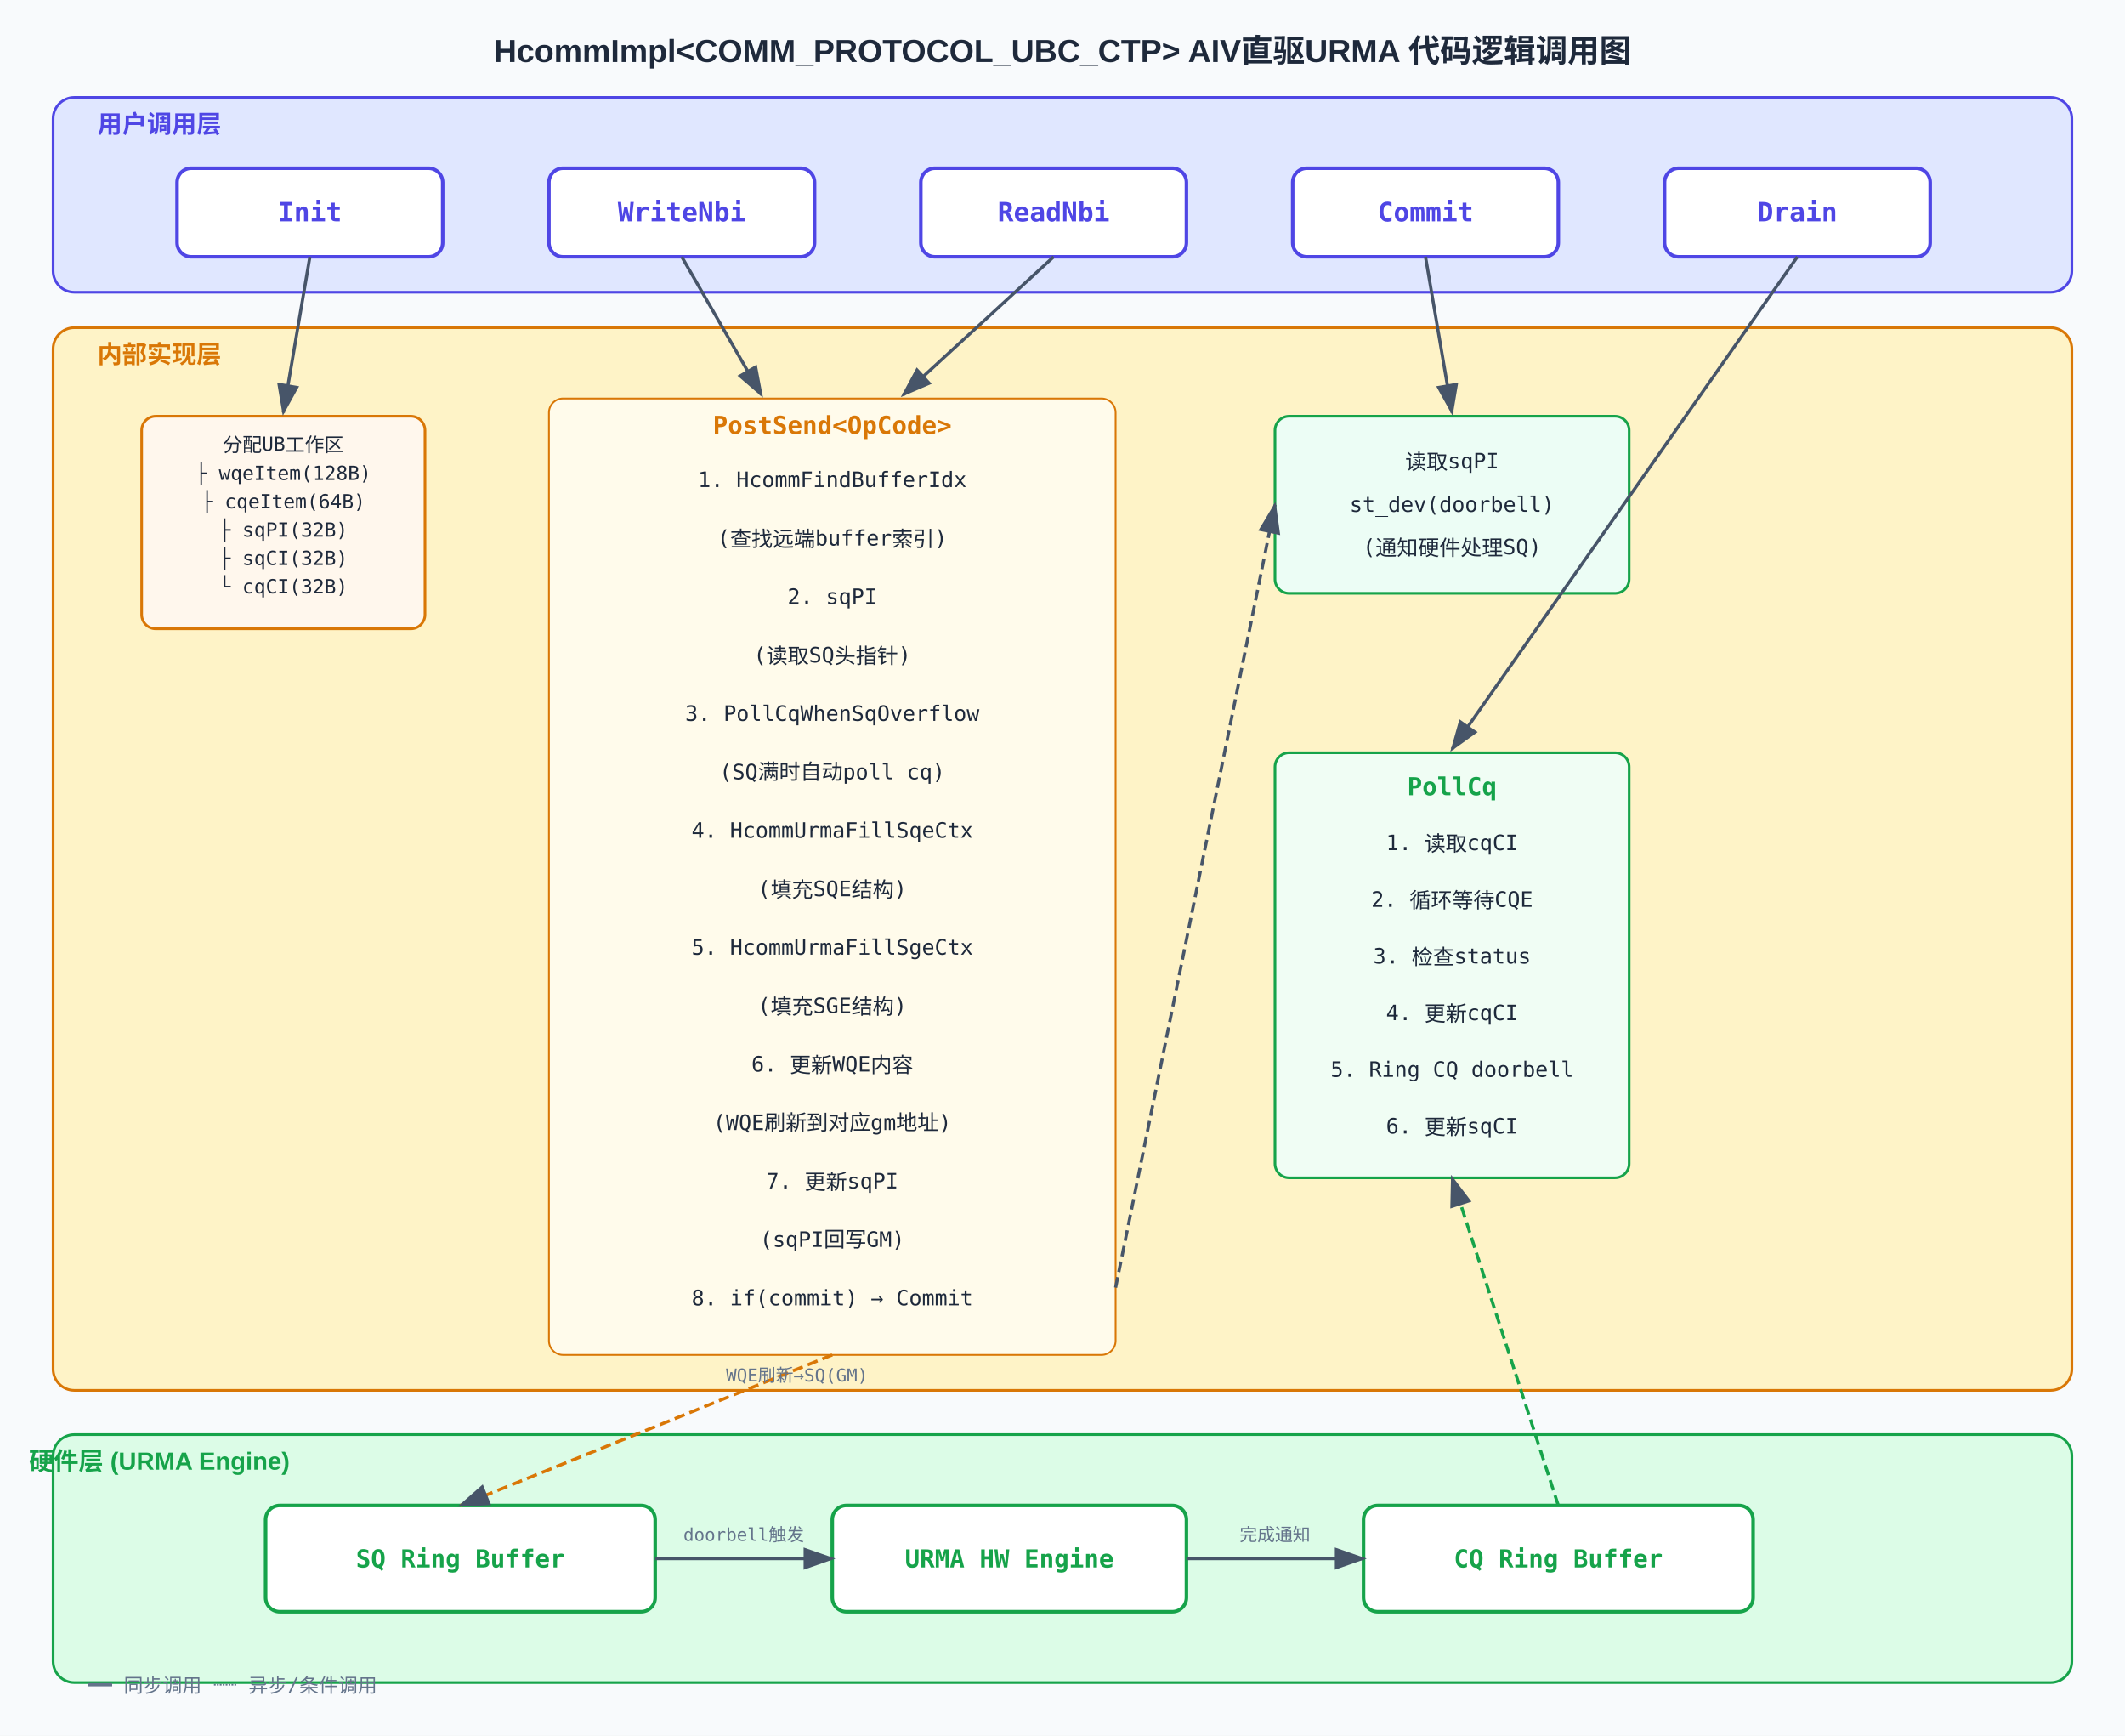
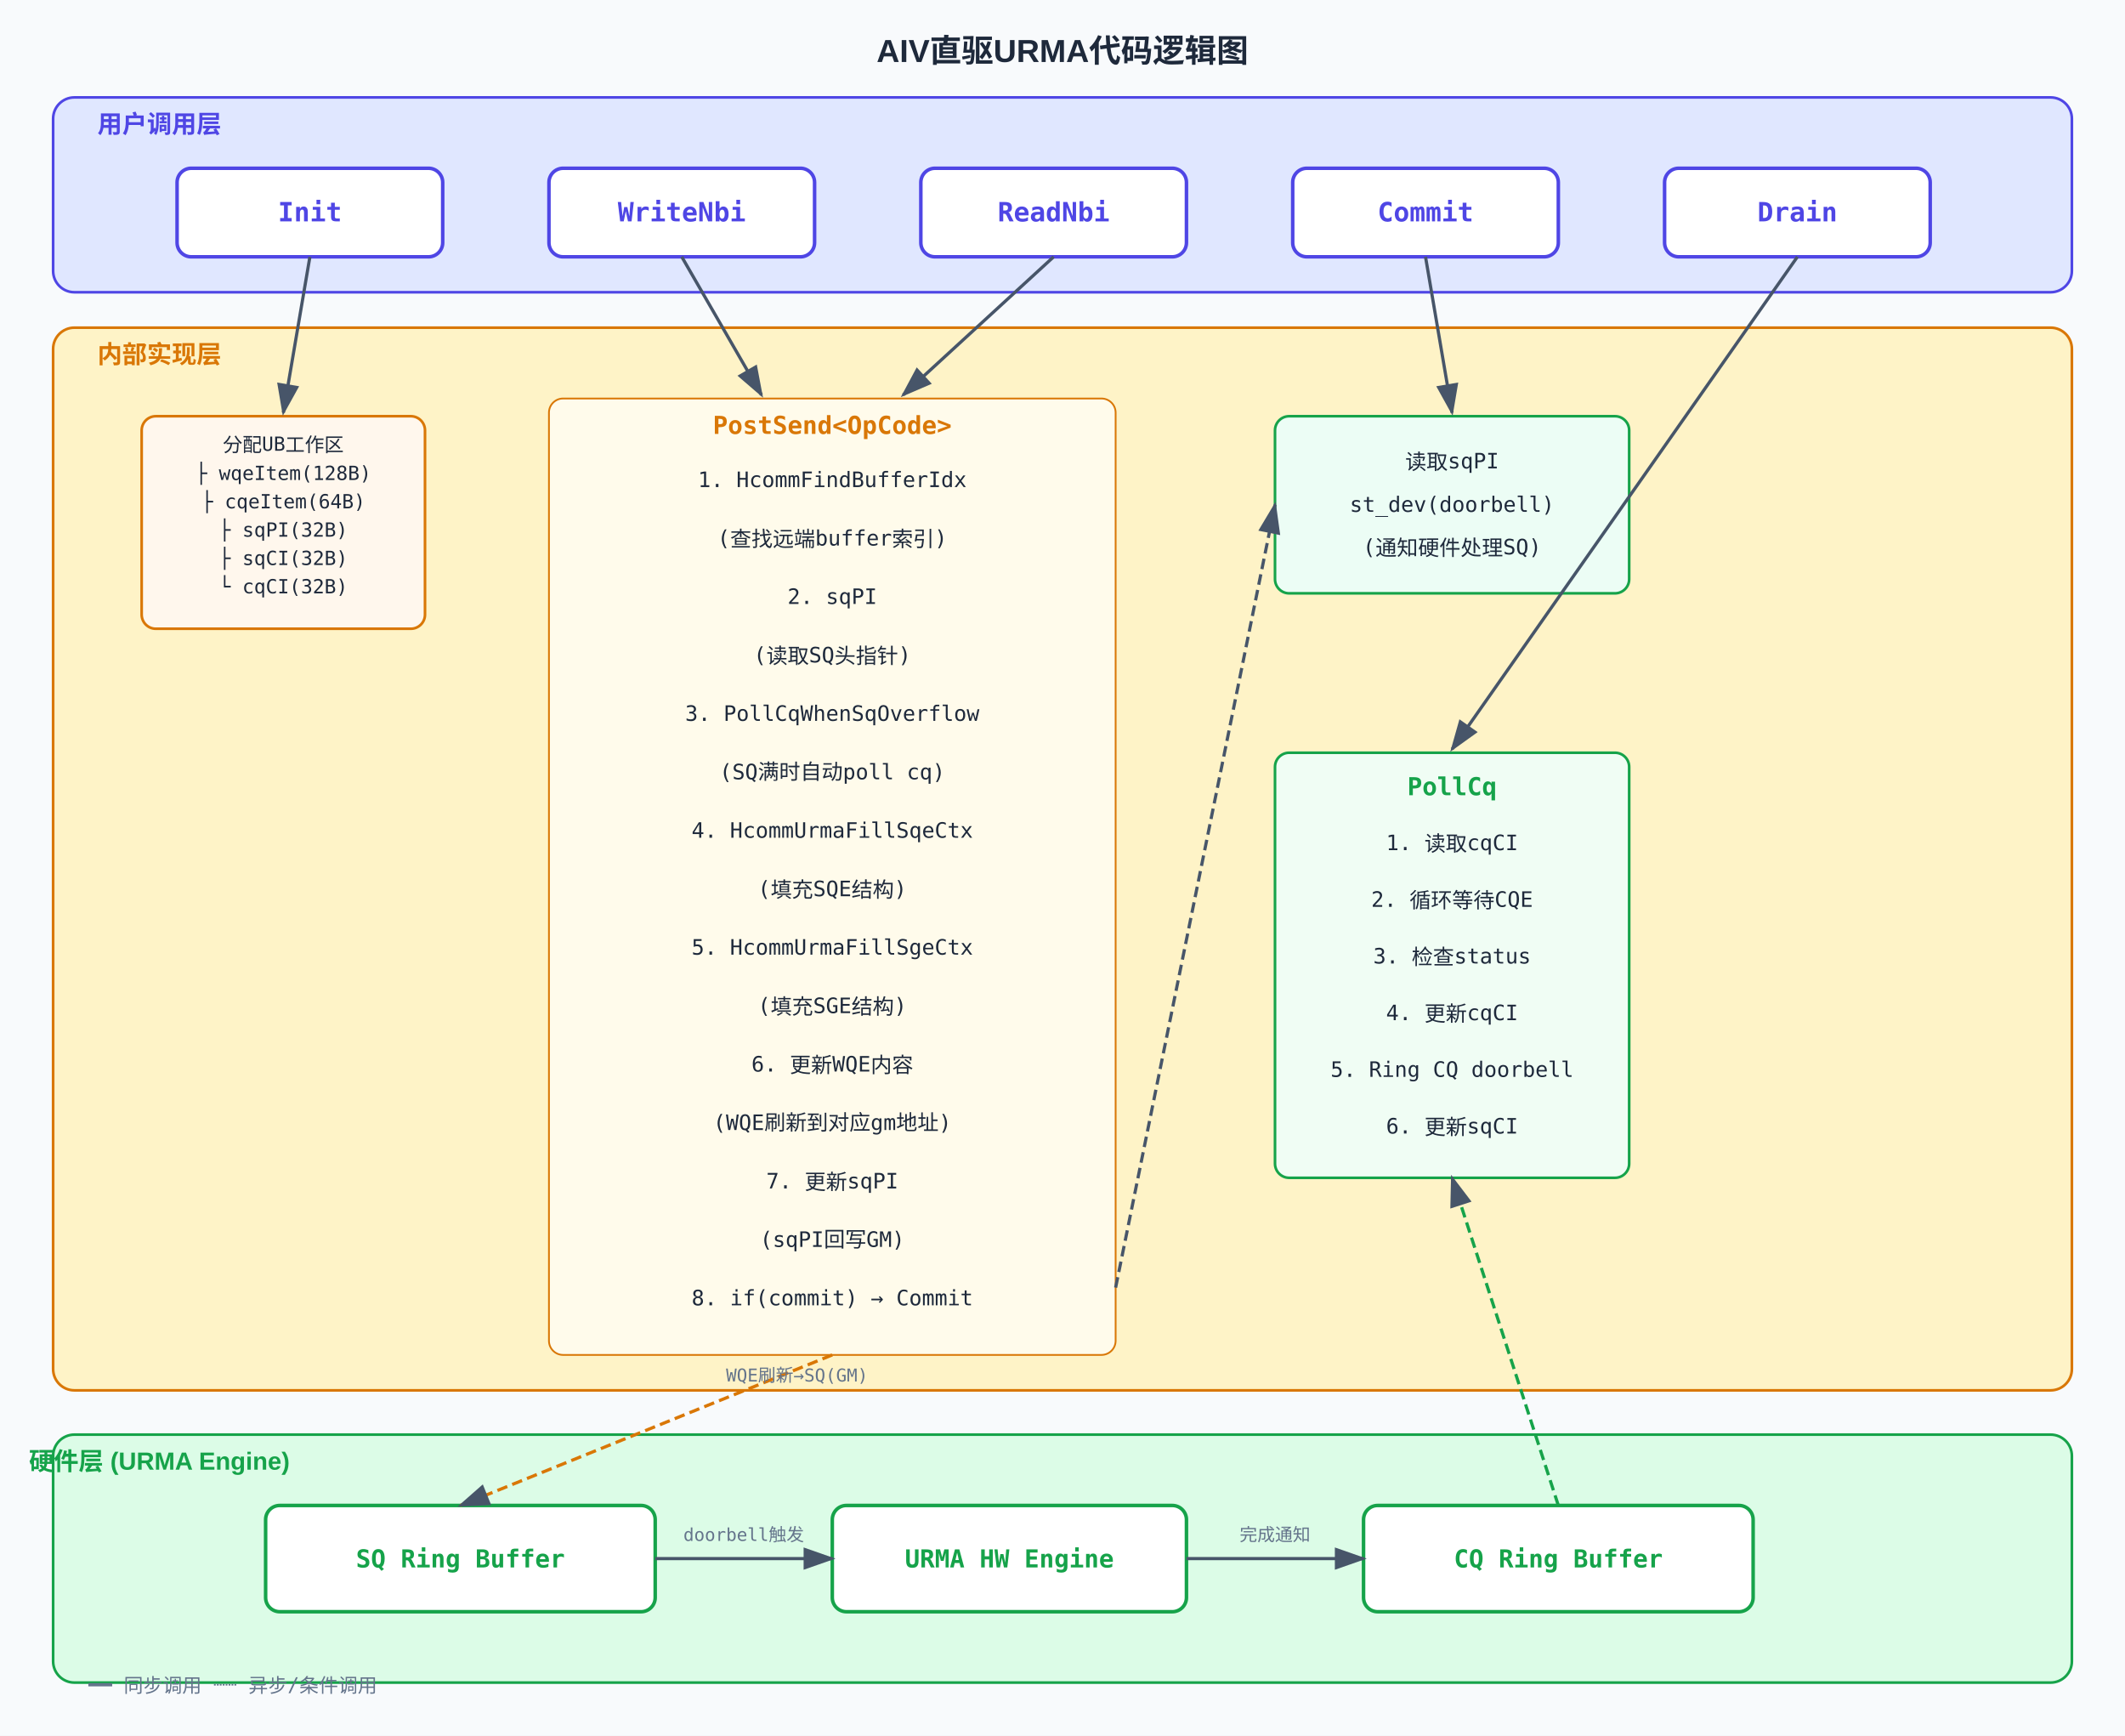
<svg xmlns="http://www.w3.org/2000/svg" viewBox="0 0 1200 980" width="1200" height="980">
  <defs>
    <marker id="arrowhead" markerWidth="10" markerHeight="7" refX="9" refY="3.5" orient="auto">
      <polygon points="0 0, 10 3.5, 0 7" fill="#475569" />
    </marker>
    <filter id="shadow" x="-4%" y="-4%" width="108%" height="108%">
      <feDropShadow dx="2" dy="2" stdDeviation="3" flood-opacity="0.10" />
    </filter>
  </defs>
  <rect width="1200" height="980" fill="#f8fafc" />
-   <text x="600" y="35" font-family="Arial, 'Noto Sans SC', sans-serif" font-size="18" fill="#1e293b" text-anchor="middle" font-weight="bold">HcommImpl&lt;COMM_PROTOCOL_UBC_CTP&gt; AIV直驱URMA 代码逻辑调用图</text>
+   <text x="600" y="35" font-family="Arial, 'Noto Sans SC', sans-serif" font-size="18" fill="#1e293b" text-anchor="middle" font-weight="bold">AIV直驱URMA代码逻辑图</text>
  <rect x="30" y="55" width="1140" height="110" rx="12" fill="#e0e7ff" stroke="#4f46e5" stroke-width="1.5" opacity="1.0" />
  <text x="90" y="75" font-family="Arial, 'Noto Sans SC', sans-serif" font-size="14" fill="#4f46e5" text-anchor="middle" font-weight="bold">用户调用层</text>
  <rect x="100" y="95" width="150" height="50" rx="8" fill="#ffffff" stroke="#4f46e5" stroke-width="2" opacity="1.0" />
  <text x="175" y="125" font-family="Consolas, 'Source Code Pro', monospace" font-size="15" fill="#4f46e5" text-anchor="middle" font-weight="bold">Init</text>
  <rect x="310" y="95" width="150" height="50" rx="8" fill="#ffffff" stroke="#4f46e5" stroke-width="2" opacity="1.0" />
  <text x="385" y="125" font-family="Consolas, 'Source Code Pro', monospace" font-size="15" fill="#4f46e5" text-anchor="middle" font-weight="bold">WriteNbi</text>
  <rect x="520" y="95" width="150" height="50" rx="8" fill="#ffffff" stroke="#4f46e5" stroke-width="2" opacity="1.0" />
  <text x="595" y="125" font-family="Consolas, 'Source Code Pro', monospace" font-size="15" fill="#4f46e5" text-anchor="middle" font-weight="bold">ReadNbi</text>
  <rect x="730" y="95" width="150" height="50" rx="8" fill="#ffffff" stroke="#4f46e5" stroke-width="2" opacity="1.0" />
  <text x="805" y="125" font-family="Consolas, 'Source Code Pro', monospace" font-size="15" fill="#4f46e5" text-anchor="middle" font-weight="bold">Commit</text>
  <rect x="940" y="95" width="150" height="50" rx="8" fill="#ffffff" stroke="#4f46e5" stroke-width="2" opacity="1.0" />
  <text x="1015" y="125" font-family="Consolas, 'Source Code Pro', monospace" font-size="15" fill="#4f46e5" text-anchor="middle" font-weight="bold">Drain</text>
  <rect x="30" y="185" width="1140" height="600" rx="12" fill="#fef3c7" stroke="#d97706" stroke-width="1.5" opacity="1.0" />
  <text x="90" y="205" font-family="Arial, 'Noto Sans SC', sans-serif" font-size="14" fill="#d97706" text-anchor="middle" font-weight="bold">内部实现层</text>
  <rect x="80" y="235" width="160" height="120" rx="8" fill="#fff7ed" stroke="#d97706" stroke-width="1.5" opacity="1.0" />
  <text x="160" y="255" font-family="Consolas, 'Source Code Pro', monospace" font-size="11" fill="#1e293b" text-anchor="middle">分配UB工作区</text>
  <text x="160" y="271" font-family="Consolas, 'Source Code Pro', monospace" font-size="11" fill="#1e293b" text-anchor="middle">├ wqeItem(128B)</text>
  <text x="160" y="287" font-family="Consolas, 'Source Code Pro', monospace" font-size="11" fill="#1e293b" text-anchor="middle">├ cqeItem(64B)</text>
  <text x="160" y="303" font-family="Consolas, 'Source Code Pro', monospace" font-size="11" fill="#1e293b" text-anchor="middle">├ sqPI(32B)</text>
  <text x="160" y="319" font-family="Consolas, 'Source Code Pro', monospace" font-size="11" fill="#1e293b" text-anchor="middle">├ sqCI(32B)</text>
  <text x="160" y="335" font-family="Consolas, 'Source Code Pro', monospace" font-size="11" fill="#1e293b" text-anchor="middle">└ cqCI(32B)</text>
  <line x1="175" y1="145" x2="160" y2="233" stroke="#475569" stroke-width="1.8" marker-end="url(#arrowhead)" />
  <rect x="310" y="225" width="320" height="540" rx="8" fill="#fffbeb" stroke="#d97706" stroke-width="1" opacity="1.0" />
  <text x="470" y="245" font-family="Consolas, 'Source Code Pro', monospace" font-size="14" fill="#d97706" text-anchor="middle" font-weight="bold">PostSend&lt;OpCode&gt;</text>
  <text x="470" y="275" font-family="Consolas, 'Source Code Pro', monospace" font-size="12" fill="#1e293b" text-anchor="middle">1. HcommFindBufferIdx</text>
  <text x="470" y="308" font-family="Consolas, 'Source Code Pro', monospace" font-size="12" fill="#1e293b" text-anchor="middle">   (查找远端buffer索引)</text>
  <text x="470" y="341" font-family="Consolas, 'Source Code Pro', monospace" font-size="12" fill="#1e293b" text-anchor="middle">2. sqPI</text>
  <text x="470" y="374" font-family="Consolas, 'Source Code Pro', monospace" font-size="12" fill="#1e293b" text-anchor="middle">   (读取SQ头指针)</text>
  <text x="470" y="407" font-family="Consolas, 'Source Code Pro', monospace" font-size="12" fill="#1e293b" text-anchor="middle">3. PollCqWhenSqOverflow</text>
  <text x="470" y="440" font-family="Consolas, 'Source Code Pro', monospace" font-size="12" fill="#1e293b" text-anchor="middle">   (SQ满时自动poll cq)</text>
  <text x="470" y="473" font-family="Consolas, 'Source Code Pro', monospace" font-size="12" fill="#1e293b" text-anchor="middle">4. HcommUrmaFillSqeCtx</text>
  <text x="470" y="506" font-family="Consolas, 'Source Code Pro', monospace" font-size="12" fill="#1e293b" text-anchor="middle">   (填充SQE结构)</text>
  <text x="470" y="539" font-family="Consolas, 'Source Code Pro', monospace" font-size="12" fill="#1e293b" text-anchor="middle">5. HcommUrmaFillSgeCtx</text>
  <text x="470" y="572" font-family="Consolas, 'Source Code Pro', monospace" font-size="12" fill="#1e293b" text-anchor="middle">   (填充SGE结构)</text>
  <text x="470" y="605" font-family="Consolas, 'Source Code Pro', monospace" font-size="12" fill="#1e293b" text-anchor="middle">6. 更新WQE内容</text>
  <text x="470" y="638" font-family="Consolas, 'Source Code Pro', monospace" font-size="12" fill="#1e293b" text-anchor="middle">   (WQE刷新到对应gm地址)</text>
  <text x="470" y="671" font-family="Consolas, 'Source Code Pro', monospace" font-size="12" fill="#1e293b" text-anchor="middle">7. 更新sqPI</text>
  <text x="470" y="704" font-family="Consolas, 'Source Code Pro', monospace" font-size="12" fill="#1e293b" text-anchor="middle">   (sqPI回写GM)</text>
  <text x="470" y="737" font-family="Consolas, 'Source Code Pro', monospace" font-size="12" fill="#1e293b" text-anchor="middle">8. if(commit) → Commit</text>
  <line x1="385" y1="145" x2="430" y2="223" stroke="#475569" stroke-width="1.8" marker-end="url(#arrowhead)" />
  <line x1="595" y1="145" x2="510" y2="223" stroke="#475569" stroke-width="1.8" marker-end="url(#arrowhead)" />
  <rect x="720" y="235" width="200" height="100" rx="8" fill="#ecfdf5" stroke="#16a34a" stroke-width="1.5" opacity="1.0" />
  <text x="820" y="265" font-family="Consolas, 'Source Code Pro', monospace" font-size="12" fill="#1e293b" text-anchor="middle">读取sqPI</text>
  <text x="820" y="289" font-family="Consolas, 'Source Code Pro', monospace" font-size="12" fill="#1e293b" text-anchor="middle">st_dev(doorbell)</text>
  <text x="820" y="313" font-family="Consolas, 'Source Code Pro', monospace" font-size="12" fill="#1e293b" text-anchor="middle">(通知硬件处理SQ)</text>
  <line x1="805" y1="145" x2="820" y2="233" stroke="#475569" stroke-width="1.8" marker-end="url(#arrowhead)" />
  <path d="M 630 727 L 720 285" fill="none" stroke="#475569" stroke-width="1.8" marker-end="url(#arrowhead)" stroke-dasharray="6,3" />
  <rect x="720" y="425" width="200" height="240" rx="8" fill="#f0fdf4" stroke="#16a34a" stroke-width="1.5" opacity="1.0" />
  <text x="820" y="449" font-family="Consolas, 'Source Code Pro', monospace" font-size="14" fill="#16a34a" text-anchor="middle" font-weight="bold">PollCq</text>
  <text x="820" y="480" font-family="Consolas, 'Source Code Pro', monospace" font-size="12" fill="#1e293b" text-anchor="middle">1. 读取cqCI</text>
  <text x="820" y="512" font-family="Consolas, 'Source Code Pro', monospace" font-size="12" fill="#1e293b" text-anchor="middle">2. 循环等待CQE</text>
  <text x="820" y="544" font-family="Consolas, 'Source Code Pro', monospace" font-size="12" fill="#1e293b" text-anchor="middle">3. 检查status</text>
  <text x="820" y="576" font-family="Consolas, 'Source Code Pro', monospace" font-size="12" fill="#1e293b" text-anchor="middle">4. 更新cqCI</text>
  <text x="820" y="608" font-family="Consolas, 'Source Code Pro', monospace" font-size="12" fill="#1e293b" text-anchor="middle">5. Ring CQ doorbell</text>
  <text x="820" y="640" font-family="Consolas, 'Source Code Pro', monospace" font-size="12" fill="#1e293b" text-anchor="middle">6. 更新sqCI</text>
  <line x1="1015" y1="145" x2="820" y2="423" stroke="#475569" stroke-width="1.8" marker-end="url(#arrowhead)" />
  <rect x="30" y="810" width="1140" height="140" rx="12" fill="#dcfce7" stroke="#16a34a" stroke-width="1.5" opacity="1.0" />
  <text x="90" y="830" font-family="Arial, 'Noto Sans SC', sans-serif" font-size="14" fill="#16a34a" text-anchor="middle" font-weight="bold">硬件层 (URMA Engine)</text>
  <rect x="150" y="850" width="220" height="60" rx="8" fill="#ffffff" stroke="#16a34a" stroke-width="2" opacity="1.0" />
  <text x="260" y="885" font-family="Consolas, 'Source Code Pro', monospace" font-size="14" fill="#16a34a" text-anchor="middle" font-weight="bold">SQ Ring Buffer</text>
  <rect x="470" y="850" width="200" height="60" rx="8" fill="#ffffff" stroke="#16a34a" stroke-width="2" opacity="1.0" />
  <text x="570" y="885" font-family="Consolas, 'Source Code Pro', monospace" font-size="14" fill="#16a34a" text-anchor="middle" font-weight="bold">URMA HW Engine</text>
  <rect x="770" y="850" width="220" height="60" rx="8" fill="#ffffff" stroke="#16a34a" stroke-width="2" opacity="1.0" />
  <text x="880" y="885" font-family="Consolas, 'Source Code Pro', monospace" font-size="14" fill="#16a34a" text-anchor="middle" font-weight="bold">CQ Ring Buffer</text>
  <line x1="370" y1="880" x2="470" y2="880" stroke="#475569" stroke-width="1.8" marker-end="url(#arrowhead)" />
  <text x="420" y="870" font-family="Consolas, 'Source Code Pro', monospace" font-size="10" fill="#64748b" text-anchor="middle">doorbell触发</text>
  <line x1="670" y1="880" x2="770" y2="880" stroke="#475569" stroke-width="1.8" marker-end="url(#arrowhead)" />
  <text x="720" y="870" font-family="Consolas, 'Source Code Pro', monospace" font-size="10" fill="#64748b" text-anchor="middle">完成通知</text>
  <path d="M 470 765 L 260 850" fill="none" stroke="#d97706" stroke-width="1.8" marker-end="url(#arrowhead)" stroke-dasharray="6,3" />
  <text x="410" y="780" font-family="Consolas, 'Source Code Pro', monospace" font-size="10" fill="#64748b" text-anchor="start">WQE刷新→SQ(GM)</text>
  <path d="M 880 850 L 820 665" fill="none" stroke="#16a34a" stroke-width="1.8" marker-end="url(#arrowhead)" stroke-dasharray="6,3" />
  <text x="50" y="955" font-family="Consolas, 'Source Code Pro', monospace" font-size="11" fill="#64748b" text-anchor="start">━━ 同步调用    ┈┈ 异步/条件调用</text>
</svg>
